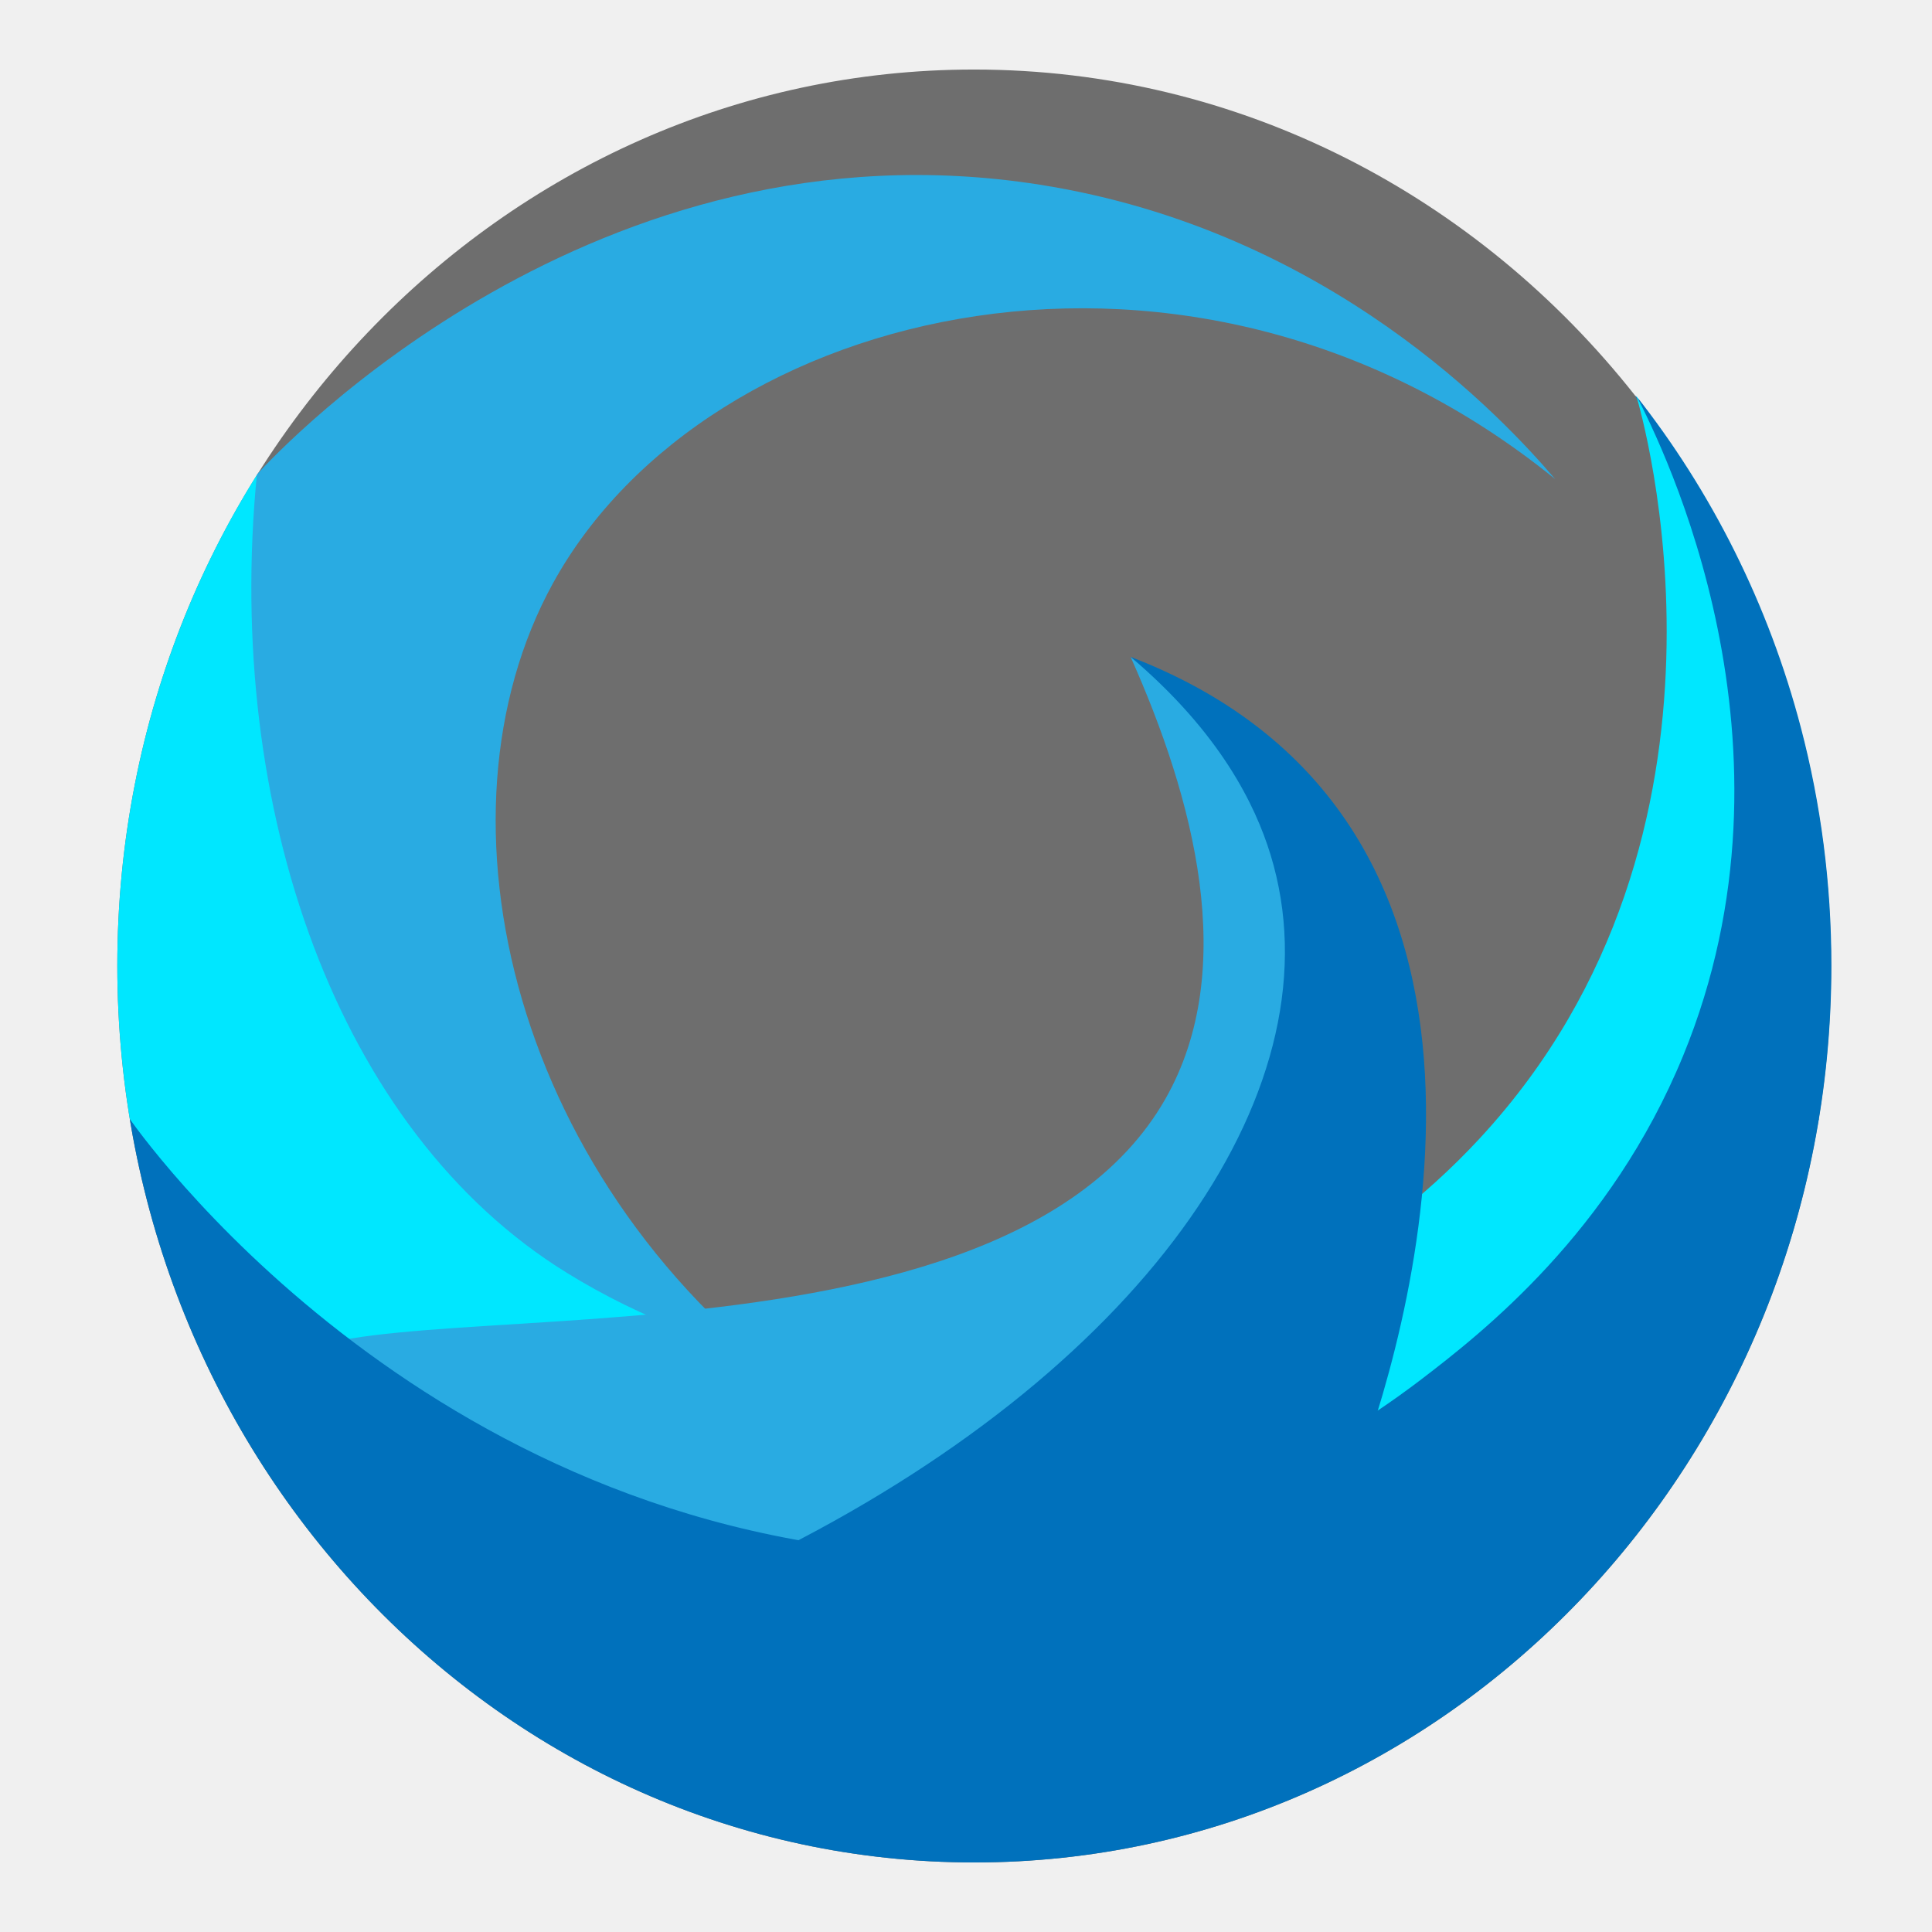
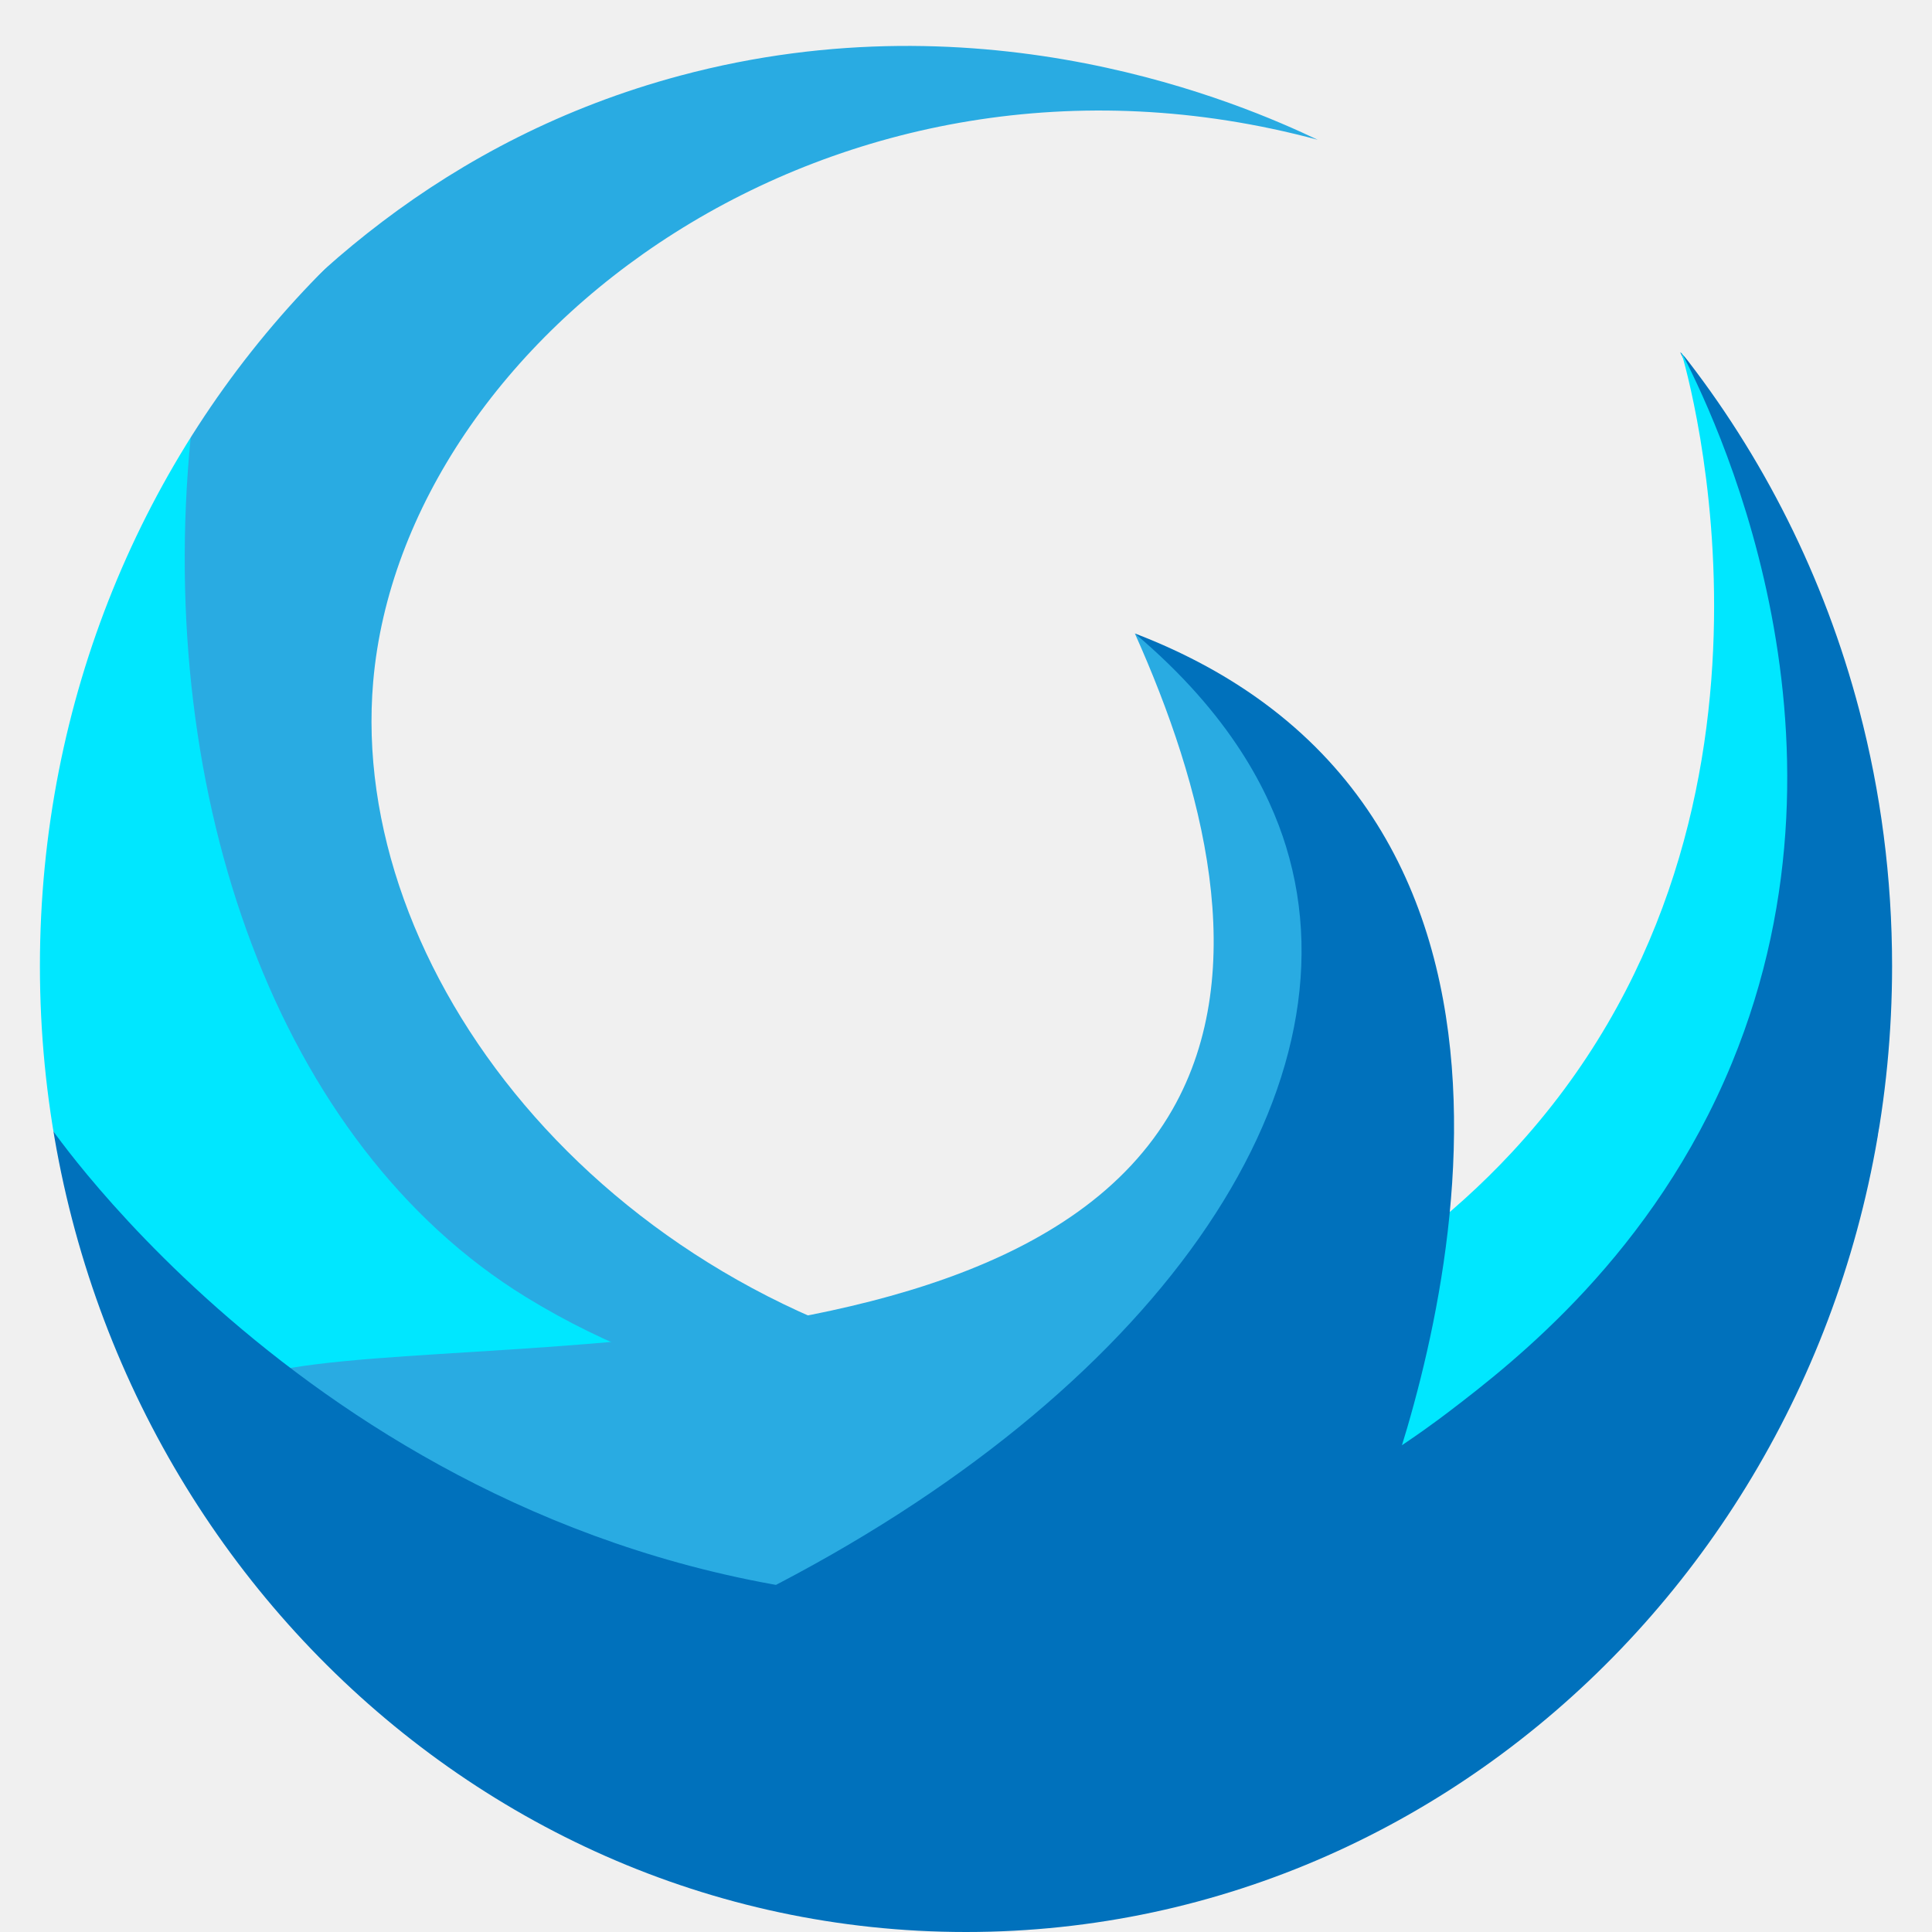
- <svg xmlns="http://www.w3.org/2000/svg" width="16" height="16" viewBox="0 0 2500 2500" fill="none">
-   <clipPath id="a">
-     <path d="m2369.8 1249.51c0 640.93-496.52 1160.5-1109 1160.5s-1109-519.57-1109-1160.5 496.51-1160.5 1109-1160.5c344.52 0 652.35 164.4 855.76 422.31 98.18 124.49 172.03 270.77 213.94 430.86 25.62 97.88 39.3 200.93 39.3 307.32z" />
-   </clipPath>
-   <g clip-path="url(#a)" fill="none">
-     <path d="m2369.4 1250.48c0 640.93-496.52 1160.5-1109 1160.5s-1109-519.58-1109-1160.5 496.52-1160.5 1109-1160.5c344.52 0 652.35 164.4 855.76 422.31 98.18 124.49 172.03 270.77 213.94 430.86 25.62 97.88 39.3 200.93 39.3 307.32z" fill="#6E6E6E" />
-     <path d="m332.4 613.98c33.39-36.64 437.65-465.53 1013-375 375.45 59.08 601.6 304.4 667 381-467.24-379.26-1097.21-228.49-1297 135-165.87 301.77-52.55 781.67 335.9 1056.74-74.51-17.99-379.08-100.49-582.9-400.74-241.64-355.98-151.18-737.43-136-797z" fill="#29abe2" />
-     <path d="m1740 1921c9.67-32.67 19.33-65.33 29-98 88.29-53.43 262.17-176.33 372-401 209.73-429.04 2.88-854.91-25-910 63.47 62.19 267.13 277.48 285 605 7.49 137.26-19.98 251.56-47 330-49.7 144.28-149.08 223.9-201 270-152.65 135.56-318.89 184.58-413 204z" fill="#0071bc" />
-     <path d="m167.27 1447.13c-20.13-108.6-40.36-301.9 24.14-526.15 37.8-131.42 93.45-234.34 141-307-42.4 432.84 104.25 849.96 401 1033 391.38 241.41 893.4 136.6 1180.79-173.3 367.62-396.42 209.99-939.41 202.81-962.68 35.13 67.97 226 452.93 61 855-93.77 228.5-259.8 358.51-339 419-57.85 44.18-305.48 226.06-641.6 237.98-625.57 22.17-1006.31-539.45-1030.14-575.85z" fill="#00e7ff" />
-     <path d="m360 1779c-7.16 50.73 127.72 135.46 646 285 351.58-186.63 524.61-410.26 604-534 68.94-107.46 95.49-183.58 96-265 1.41-225.73-198.01-381.45-243-415 81.69 183.02 140.76 403.88 45 572-222.64 390.88-1129.97 229.31-1148 357z" fill="#29abe2" />
-     <path d="m167.27 1447.13c69.35 548.18 540.71 963.74 1093.14 963.85 552.64.11 1024.28-415.58 1093.6-963.98-36.48 51.42-410.93 560.07-1081.6 565.98-685.19 6.04-1071.21-518.04-1105.14-565.85z" fill="#0071bc" />
+ <svg xmlns="http://www.w3.org/2000/svg" width="16" height="16" viewBox="0 0 116 121" fill="none">
+   <mask id="mask0_19_2" style="mask-type: luminance" maskUnits="userSpaceOnUse" x="0" y="0" width="116" height="121">
+     <path d="M116 60.5C116 93.913 90.032 121 58 121C25.968 121 0 93.913 0 60.5C0 27.087 25.967 0 58 0C76.018 0 92.118 8.571 102.756 22.016C107.89 28.506 111.753 36.132 113.945 44.478C115.285 49.581 116 54.954 116 60.5Z" fill="white" />
+   </mask>
+   <g mask="url(#mask0_19_2)">
+     <path d="M-0.417 44.093C0.405 41.638 10.665 12.627 40.085 4.741C59.283 -0.405 75.281 6.49 80.026 8.753C49.672 0.588 22.741 21.131 20.873 42.69C19.323 60.589 34.884 81.055 59.27 85.926C55.327 86.649 39.022 89.176 22.932 79.19C3.855 67.35 0.116 47.253 -0.417 44.093Z" fill="#29ABE2" />
+     <path d="M83.061 95.507C83.567 93.804 84.072 92.101 84.578 90.398C89.195 87.612 98.289 81.205 104.033 69.492C115.002 47.126 104.184 24.924 102.726 22.052C106.045 25.294 116.696 36.517 117.631 53.592C118.023 60.748 116.586 66.707 115.173 70.796C112.574 78.317 107.376 82.469 104.661 84.871C96.677 91.939 87.983 94.494 83.061 95.507Z" fill="#0071BC" />
+     <path d="M0.809 70.803C-0.244 65.141 -1.302 55.063 2.071 43.373C4.048 36.522 6.959 31.156 9.445 27.368C7.228 49.933 14.898 71.679 30.418 81.221C50.886 93.807 77.141 88.343 92.172 72.187C111.398 51.52 103.154 23.213 102.779 22C104.616 25.543 114.599 45.612 105.969 66.573C101.065 78.485 92.382 85.263 88.24 88.416C85.214 90.72 72.263 100.202 54.684 100.823C21.967 101.979 2.055 72.7 0.809 70.803Z" fill="#00E7FF" />
+     <path d="M10.888 88.104C10.514 90.748 17.568 95.166 44.674 102.962C63.061 93.232 72.11 81.574 76.263 75.123C79.868 69.521 81.257 65.553 81.284 61.308C81.357 49.54 70.928 41.422 68.575 39.673C72.847 49.214 75.936 60.728 70.928 69.492C59.284 89.87 11.831 81.447 10.888 88.104Z" fill="#29ABE2" />
+     <path d="M0.809 70.803C4.436 99.381 29.087 121.045 57.979 121.051C86.882 121.056 111.549 99.386 115.174 70.796C113.266 73.477 93.682 99.994 58.607 100.302C22.772 100.617 2.583 73.295 0.809 70.803Z" fill="#0071BC" />
  </g>
-   <path d="m1014 2002.95c470.73-239.57 721.6-598.77 630-897.18-19.62-63.9-64.87-157.38-181-255.77 63.26 24.3 113.98 53.31 155 83.66 407.5 301.52 147.98 950.37 122 1012.72-60.64 30.29-158.51 70.54-288 89.24-200.41 28.95-362.82-10.14-438-32.67z" fill="#0071bc" />
+   <path d="M45.091 99.779C69.71 87.289 82.83 68.563 78.04 53.007C77.013 49.675 74.647 44.802 68.574 39.672C71.882 40.939 74.535 42.452 76.68 44.034C97.992 59.753 84.419 93.579 83.061 96.829C79.889 98.409 74.771 100.507 67.998 101.482C57.517 102.991 49.023 100.953 45.091 99.779Z" fill="#0071BC" />
</svg>
